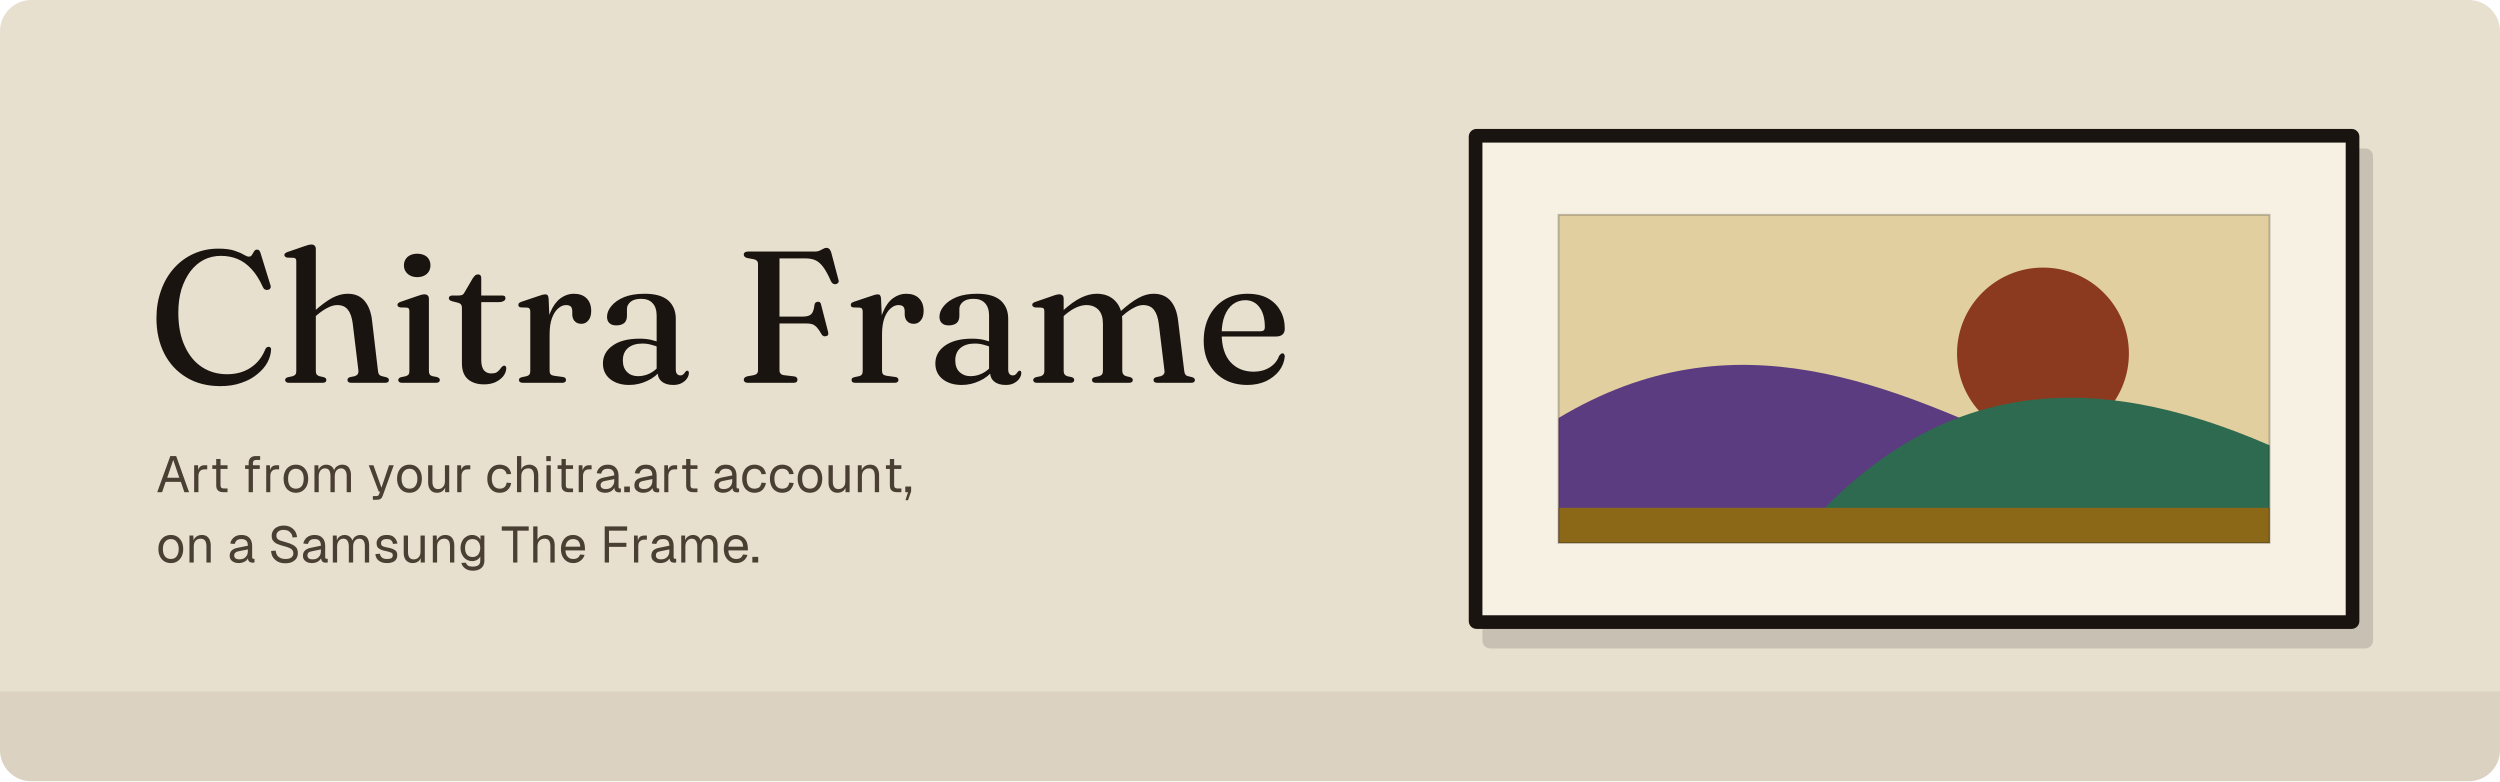
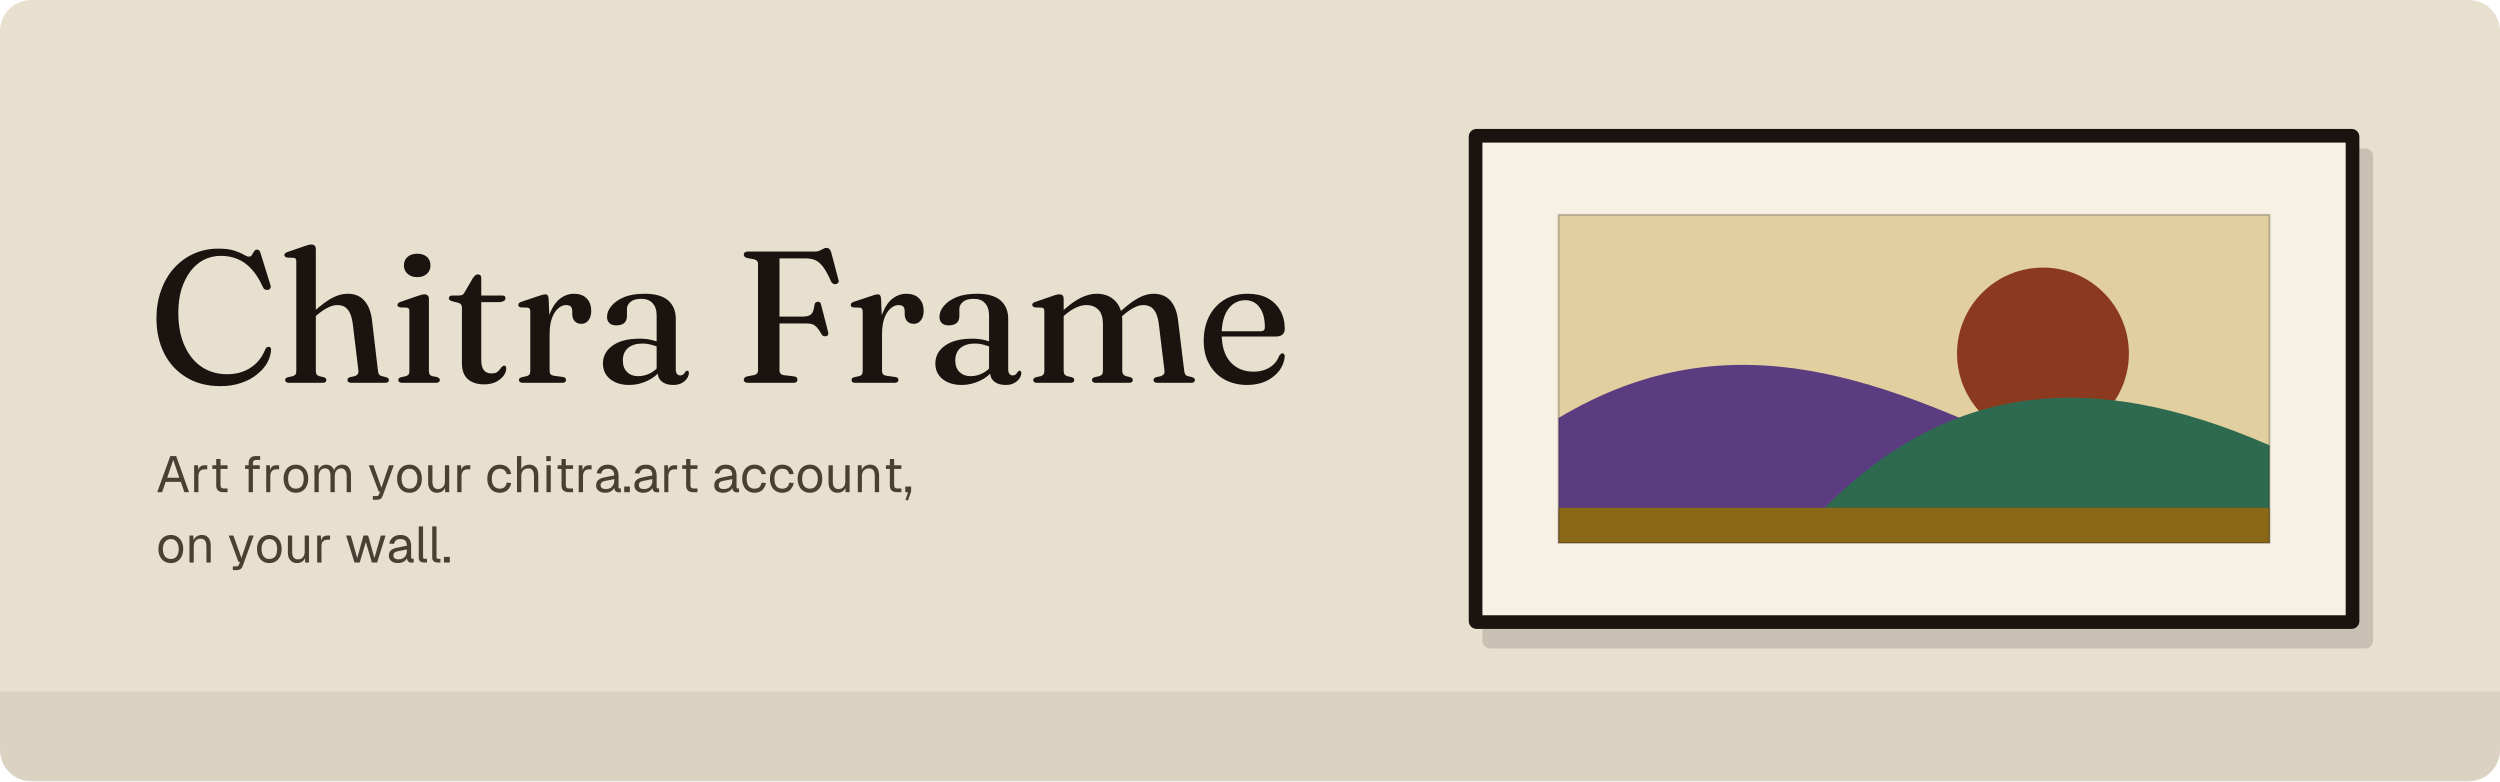
<svg xmlns="http://www.w3.org/2000/svg" viewBox="0 0 1280 400" width="1280" height="400" role="img" aria-labelledby="t d">
  <clipPath id="wall">
    <rect width="1280" height="400" rx="16" />
  </clipPath>
  <clipPath id="art">
    <rect x="798" y="110" width="364" height="168" />
  </clipPath>
  <g clip-path="url(#wall)">
    <rect width="1280" height="400" fill="#e8e0cf" />
    <rect y="354" width="1280" height="46" fill="#1a1410" opacity="0.07" />
    <rect x="759" y="76" width="456" height="256" rx="4" fill="#1a1410" opacity="0.16" />
    <rect x="752" y="66" width="456" height="256" rx="4" fill="#1a1410" />
    <rect x="759" y="73" width="442" height="242" fill="#f7f1e3" />
    <g clip-path="url(#art)">
      <rect x="798" y="110" width="364" height="168" fill="#e2cf9f" />
      <circle cx="1046" cy="181" r="44" fill="#8b3a1f" />
      <path d="M798 214 C888 160 968 197 1048 234 L1048 278 L798 278 Z" fill="#5b3c80" />
      <path d="M918 278 C988 194 1068 187 1162 228 L1162 278 Z" fill="#2d6a4f" />
      <rect x="798" y="260" width="364" height="18" fill="#8a6817" />
    </g>
    <rect x="798" y="110" width="364" height="168" fill="none" stroke="#1a1410" stroke-opacity="0.25" />
    <path d="M138.8 178.9Q138.7 182.2 136.9 185.6Q135.1 188.9 131.7 191.6Q128.4 194.4 123.6 196.0Q118.9 197.7 112.9 197.7Q102.7 197.7 95.4 193.2Q88.1 188.8 84.1 181.0Q80.1 173.1 80.1 162.9Q80.1 155.2 82.5 148.6Q84.8 142.1 89.1 137.3Q93.4 132.5 99.2 129.9Q105.0 127.3 111.8 127.3Q116.8 127.3 119.9 128.3Q123.0 129.3 124.8 130.4Q126.5 131.4 127.4 131.4Q128.5 131.4 129.0 130.5Q129.5 129.6 130.1 128.7Q130.6 127.8 131.6 127.8Q132.3 127.8 132.7 128.2Q133.1 128.6 133.4 129.6L138.5 146.1Q138.8 146.9 138.4 147.6Q138.0 148.3 137.1 148.4Q136.3 148.6 135.6 148.2Q135.0 147.9 134.6 147.0Q132.0 141.2 128.7 137.7Q125.5 134.2 121.6 132.6Q117.7 131.0 113.1 131.0Q108.4 131.0 104.4 133.0Q100.4 135.1 97.5 138.9Q94.6 142.8 92.9 148.1Q91.3 153.5 91.3 160.1Q91.3 170.2 94.6 177.2Q97.8 184.3 103.5 188.0Q109.1 191.6 116.2 191.6Q123.4 191.6 128.4 188.2Q133.4 184.9 135.8 178.9Q136.2 178.0 136.7 177.8Q137.2 177.5 137.7 177.6Q138.3 177.6 138.5 178.0Q138.8 178.3 138.8 178.9ZM161.7 127.5V189.9Q161.7 191.1 162.1 191.7Q162.6 192.3 163.5 192.6L165.7 193.1Q167.1 193.5 167.1 194.5Q167.1 196.0 165.1 196.0H148.0Q147.0 196.0 146.5 195.6Q146.0 195.2 146.0 194.6Q146.0 194.0 146.4 193.6Q146.8 193.3 147.6 193.1L149.9 192.6Q150.8 192.3 151.3 191.7Q151.7 191.2 151.7 190.0V133.9Q151.7 132.9 151.4 132.5Q151.1 132.1 150.3 132.0L147.0 131.9Q146.3 131.7 146.0 131.4Q145.6 131.1 145.6 130.6Q145.6 130.0 146.0 129.7Q146.4 129.3 147.3 129.0L155.7 126.1Q157.1 125.6 157.9 125.4Q158.8 125.2 159.5 125.2Q160.6 125.2 161.1 125.8Q161.7 126.4 161.7 127.5ZM160.4 162.9 158.7 161.2 160.7 159.5Q166.3 154.5 170.3 152.4Q174.3 150.4 178.0 150.4Q183.6 150.4 186.7 154.1Q189.8 157.8 190.5 164.2L193.5 189.7Q193.6 191.0 194.1 191.7Q194.6 192.4 195.6 192.6L197.6 193.1Q198.4 193.3 198.8 193.7Q199.1 194.0 199.1 194.6Q199.1 195.2 198.7 195.6Q198.2 196.0 197.2 196.0H179.9Q177.9 196.0 177.9 194.5Q177.9 193.5 179.2 193.1L181.6 192.6Q182.6 192.3 183.1 191.6Q183.6 191.0 183.5 189.7L180.6 165.7Q180.0 160.9 178.1 158.6Q176.3 156.2 172.7 156.2Q170.4 156.2 167.9 157.5Q165.4 158.7 162.4 161.2ZM219.6 152.9V189.9Q219.6 191.1 220.0 191.7Q220.5 192.4 221.4 192.6L223.6 193.0Q224.4 193.3 224.8 193.6Q225.2 194.0 225.2 194.6Q225.2 195.2 224.7 195.6Q224.2 196.0 223.2 196.0H205.8Q204.9 196.0 204.4 195.6Q203.9 195.2 203.9 194.6Q203.9 194.0 204.3 193.7Q204.6 193.3 205.4 193.1L207.8 192.6Q208.7 192.3 209.2 191.7Q209.6 191.2 209.6 190.0V159.4Q209.6 158.4 209.3 158.0Q209.0 157.6 208.2 157.5L204.9 157.4Q204.2 157.2 203.8 156.9Q203.5 156.6 203.5 156.1Q203.5 155.5 203.9 155.2Q204.3 154.8 205.2 154.5L213.6 151.6Q215.0 151.1 215.8 150.9Q216.7 150.7 217.3 150.7Q218.4 150.7 219.0 151.3Q219.6 151.9 219.6 152.9ZM213.6 141.9Q210.6 141.9 208.7 140.2Q206.8 138.5 206.8 135.9Q206.8 133.2 208.7 131.5Q210.6 129.9 213.6 129.9Q216.7 129.9 218.6 131.5Q220.4 133.2 220.4 135.9Q220.4 138.5 218.6 140.2Q216.7 141.9 213.6 141.9ZM234.5 155.0 231.7 154.3Q230.6 154.0 230.2 153.6Q229.8 153.2 229.8 152.7Q229.8 152.0 230.3 151.7Q230.8 151.3 231.5 151.3H234.8Q235.9 151.3 236.7 151.0Q237.4 150.6 237.9 149.6L242.1 142.4Q242.8 141.4 243.4 140.9Q244.0 140.5 244.8 140.5Q245.5 140.5 245.9 140.9Q246.4 141.4 246.4 142.3V184.4Q246.4 187.7 247.7 189.5Q249.1 191.2 251.5 191.2Q253.2 191.2 254.2 190.7Q255.1 190.1 255.7 189.4Q256.3 188.7 256.8 188.0Q257.3 187.4 258.0 187.2Q258.5 187.2 258.9 187.5Q259.2 187.9 259.2 188.7Q259.1 190.8 257.6 192.7Q256.1 194.5 253.6 195.7Q251.1 196.8 247.8 196.8Q242.6 196.8 239.5 194.1Q236.5 191.4 236.5 186.0V157.5Q236.5 156.4 236.0 155.9Q235.6 155.3 234.5 155.0ZM242.0 154.7 242.1 151.3H257.0Q257.9 151.3 258.4 151.6Q258.8 152.0 258.8 152.7Q258.8 153.6 257.9 154.1Q257.0 154.7 255.0 154.7ZM279.9 171.2Q279.9 164.4 281.8 159.8Q283.8 155.1 287.0 152.7Q290.2 150.4 293.7 150.4Q298.0 150.4 300.3 152.7Q302.7 155.1 302.7 159.2Q302.7 162.4 301.2 164.1Q299.8 165.8 297.7 165.8Q295.5 165.8 294.3 164.5Q293.1 163.3 293.0 161.1V159.5Q293.0 157.8 292.3 157.0Q291.5 156.2 289.8 156.2Q287.7 156.2 285.8 157.9Q283.8 159.6 282.6 162.9Q281.4 166.2 281.4 171.2ZM280.9 153.0 281.4 164.8V189.9Q281.4 191.0 281.9 191.6Q282.4 192.2 283.7 192.4L288.1 193.0Q289.0 193.1 289.4 193.5Q289.8 193.9 289.8 194.6Q289.8 195.2 289.3 195.6Q288.8 196.0 287.9 196.0H267.7Q266.7 196.0 266.2 195.6Q265.7 195.2 265.7 194.6Q265.7 194.0 266.1 193.6Q266.5 193.3 267.3 193.1L269.6 192.6Q270.5 192.4 271.0 191.8Q271.5 191.2 271.5 190.0V159.5Q271.5 158.5 271.1 158.0Q270.8 157.6 270.0 157.5L266.7 157.4Q266.0 157.3 265.7 157.0Q265.4 156.6 265.4 156.2Q265.4 155.6 265.7 155.2Q266.1 154.8 267.0 154.5L275.3 151.7Q277.0 151.1 277.8 150.9Q278.7 150.7 279.2 150.7Q280.0 150.7 280.4 151.2Q280.8 151.7 280.9 153.0ZM336.7 190.3V189.4L336.2 189.2V161.6Q336.2 157.4 334.1 155.2Q332.1 153.0 328.3 153.0Q324.7 153.0 322.9 154.5Q321.0 156.1 321.0 158.1V161.8Q321.0 164.1 319.6 165.4Q318.1 166.6 315.5 166.6Q313.2 166.6 312.0 165.4Q310.8 164.3 310.8 162.2Q310.8 159.3 313.1 156.6Q315.3 153.9 319.6 152.1Q323.9 150.4 330.1 150.4Q338.1 150.4 342.1 153.8Q346.0 157.3 346.0 163.2V189.1Q346.0 190.7 346.6 191.4Q347.2 192.2 348.3 192.2Q349.4 192.2 349.9 191.6Q350.5 191.1 350.8 190.5Q351.0 190.2 351.3 190.0Q351.5 189.8 351.9 189.8Q352.3 189.8 352.5 190.1Q352.7 190.4 352.7 191.0Q352.7 192.3 351.8 193.7Q350.9 195.1 349.1 196.1Q347.3 197.1 344.7 197.1Q340.9 197.1 338.8 195.3Q336.7 193.6 336.7 190.3ZM308.7 186.1Q308.7 180.5 313.6 177.0Q318.5 173.4 327.5 173.4Q330.8 173.4 333.4 174.0Q336.1 174.6 338.2 175.6L337.5 177.9Q335.5 177.0 333.4 176.5Q331.3 175.9 328.9 175.9Q324.2 175.9 321.5 178.2Q318.9 180.5 318.9 184.5Q318.9 188.4 321.1 190.5Q323.2 192.6 326.7 192.6Q329.8 192.6 332.7 191.2Q335.5 189.8 337.6 187.2L338.6 189.2Q335.8 193.0 331.4 195.0Q327.0 197.1 322.1 197.1Q316.2 197.1 312.4 194.1Q308.7 191.1 308.7 186.1ZM417.1 128.8Q418.7 128.8 419.7 128.3Q420.7 127.8 421.5 127.4Q422.3 126.9 423.1 126.9Q424.1 126.9 424.6 127.5Q425.2 128.0 425.6 129.3L429.3 143.3Q429.6 144.2 429.2 144.7Q428.8 145.3 428.0 145.5Q427.2 145.6 426.6 145.3Q426.0 145.0 425.5 144.1Q423.3 139.1 421.4 136.6Q419.5 134.1 417.4 133.2Q415.3 132.3 412.3 132.3H399.1V189.7Q399.1 190.7 399.7 191.3Q400.3 192.0 401.5 192.1L406.5 192.7Q407.5 192.8 407.9 193.3Q408.3 193.7 408.3 194.5Q408.3 195.1 407.8 195.6Q407.3 196.0 406.2 196.0H382.9Q381.9 196.0 381.4 195.6Q380.8 195.1 380.8 194.5Q380.8 193.2 382.5 192.7L385.8 192.1Q386.9 191.9 387.5 191.3Q388.1 190.7 388.1 189.7V135.1Q388.1 134.1 387.5 133.5Q386.9 132.9 385.8 132.7L382.5 132.1Q380.8 131.6 380.8 130.3Q380.8 129.6 381.4 129.2Q381.9 128.8 382.9 128.8ZM394.5 162.1H410.9Q414.0 162.1 415.3 160.9Q416.6 159.7 417.0 156.2Q417.1 155.3 417.5 155.0Q418.0 154.6 418.6 154.5Q420.1 154.3 420.4 156.0L424.0 170.0Q424.2 170.9 424.0 171.4Q423.7 172.0 423.0 172.1Q422.3 172.3 421.7 172.1Q421.1 171.9 420.6 171.1Q419.4 168.9 418.3 167.7Q417.2 166.5 415.9 166.0Q414.6 165.6 412.6 165.6H394.5ZM450.1 171.2Q450.1 164.4 452.1 159.8Q454.0 155.1 457.2 152.7Q460.4 150.4 463.9 150.4Q468.2 150.4 470.5 152.7Q472.9 155.1 472.9 159.2Q472.9 162.4 471.4 164.1Q470.0 165.8 467.9 165.8Q465.7 165.8 464.5 164.5Q463.3 163.3 463.2 161.1V159.5Q463.2 157.8 462.5 157.0Q461.7 156.2 460.0 156.2Q457.9 156.2 456.0 157.9Q454.0 159.6 452.8 162.9Q451.6 166.2 451.6 171.2ZM451.1 153.0 451.6 164.8V189.9Q451.6 191.0 452.1 191.6Q452.7 192.2 453.9 192.4L458.3 193.0Q459.2 193.1 459.6 193.5Q460.0 193.9 460.0 194.6Q460.0 195.2 459.5 195.6Q459.0 196.0 458.1 196.0H437.9Q436.9 196.0 436.4 195.6Q436.0 195.2 436.0 194.6Q436.0 194.0 436.3 193.6Q436.7 193.3 437.5 193.1L439.8 192.6Q440.8 192.4 441.2 191.8Q441.7 191.2 441.7 190.0V159.5Q441.7 158.5 441.3 158.0Q441.0 157.6 440.2 157.5L436.9 157.4Q436.2 157.3 435.9 157.0Q435.6 156.6 435.6 156.2Q435.6 155.6 435.9 155.2Q436.3 154.8 437.2 154.5L445.6 151.7Q447.2 151.1 448.0 150.9Q448.9 150.7 449.4 150.7Q450.2 150.7 450.6 151.2Q451.0 151.7 451.1 153.0ZM506.9 190.3V189.4L506.4 189.2V161.6Q506.4 157.4 504.3 155.2Q502.3 153.0 498.5 153.0Q494.9 153.0 493.1 154.5Q491.2 156.1 491.2 158.1V161.8Q491.2 164.1 489.8 165.4Q488.3 166.6 485.7 166.6Q483.4 166.6 482.2 165.4Q481.0 164.3 481.0 162.2Q481.0 159.3 483.3 156.6Q485.5 153.9 489.8 152.1Q494.1 150.4 500.3 150.4Q508.3 150.4 512.3 153.8Q516.2 157.3 516.2 163.2V189.1Q516.2 190.7 516.8 191.4Q517.4 192.2 518.5 192.2Q519.6 192.2 520.1 191.6Q520.7 191.1 521.0 190.5Q521.2 190.2 521.5 190.0Q521.7 189.8 522.1 189.8Q522.5 189.8 522.7 190.1Q522.9 190.4 522.9 191.0Q522.9 192.3 522.0 193.7Q521.1 195.1 519.3 196.1Q517.6 197.1 514.9 197.1Q511.1 197.1 509.0 195.3Q506.9 193.6 506.9 190.3ZM478.9 186.1Q478.9 180.5 483.8 177.0Q488.8 173.4 497.7 173.4Q501.0 173.4 503.7 174.0Q506.3 174.6 508.4 175.6L507.7 177.9Q505.7 177.0 503.6 176.5Q501.5 175.9 499.1 175.9Q494.4 175.9 491.7 178.2Q489.1 180.5 489.1 184.5Q489.1 188.4 491.3 190.5Q493.5 192.6 496.9 192.6Q500.0 192.6 502.9 191.2Q505.7 189.8 507.9 187.2L508.8 189.2Q506.0 193.0 501.6 195.0Q497.2 197.1 492.4 197.1Q486.4 197.1 482.6 194.1Q478.9 191.1 478.9 186.1ZM544.6 152.9V189.9Q544.6 191.1 545.1 191.7Q545.5 192.3 546.4 192.6L548.7 193.1Q550.0 193.5 550.0 194.5Q550.0 196.0 548.1 196.0H530.9Q529.9 196.0 529.5 195.6Q529.0 195.2 529.0 194.6Q529.0 194.0 529.4 193.7Q529.7 193.3 530.5 193.1L532.9 192.6Q533.8 192.3 534.2 191.7Q534.7 191.2 534.7 190.0V159.4Q534.7 158.4 534.4 158.0Q534.0 157.6 533.2 157.5L529.9 157.4Q529.2 157.2 528.9 156.9Q528.5 156.6 528.5 156.1Q528.5 155.5 528.9 155.2Q529.3 154.8 530.3 154.5L538.7 151.6Q540.0 151.1 540.9 150.9Q541.7 150.7 542.4 150.7Q543.5 150.7 544.1 151.3Q544.6 151.9 544.6 152.9ZM543.3 163.0 541.6 161.2 543.7 159.5Q549.3 154.4 553.5 152.4Q557.7 150.4 561.5 150.4Q567.5 150.4 571.0 154.1Q574.6 157.8 574.6 164.3V189.7Q574.6 191.0 575.2 191.7Q575.7 192.4 576.6 192.6L578.7 193.1Q580.0 193.6 580.0 194.5Q580.0 196.0 578.0 196.0H561.1Q559.1 196.0 559.1 194.5Q559.1 193.5 560.5 193.1L562.8 192.6Q563.8 192.3 564.3 191.6Q564.7 191.0 564.7 189.7V165.8Q564.7 161.0 562.4 158.6Q560.1 156.2 556.2 156.2Q553.8 156.2 551.1 157.4Q548.4 158.6 545.3 161.2ZM573.3 163.0 571.6 161.2 573.6 159.5Q579.0 154.6 583.0 152.5Q586.9 150.4 590.6 150.4Q596.2 150.4 599.4 154.1Q602.5 157.8 603.2 164.3L606.3 189.7Q606.4 191.0 606.9 191.7Q607.3 192.4 608.3 192.6L610.3 193.1Q611.1 193.3 611.4 193.7Q611.8 194.0 611.8 194.6Q611.8 195.2 611.3 195.6Q610.9 196.0 609.9 196.0H592.6Q590.6 196.0 590.6 194.5Q590.6 193.5 592.0 193.1L594.3 192.6Q595.3 192.3 595.8 191.6Q596.4 191.0 596.2 189.7L593.3 165.8Q592.7 161.0 590.8 158.6Q588.9 156.2 585.3 156.2Q583.1 156.2 580.7 157.5Q578.2 158.7 575.3 161.2ZM657.8 168.3Q657.8 170.3 656.6 171.3Q655.5 172.3 653.2 172.3H622.6V169.6H645.5Q647.6 169.6 647.6 167.6Q647.6 161.0 644.9 157.4Q642.2 153.7 637.6 153.7Q634.0 153.7 631.2 155.8Q628.5 157.9 627.0 161.7Q625.5 165.6 625.5 170.8Q625.5 180.4 630.0 185.4Q634.5 190.3 641.9 190.3Q646.6 190.3 650.1 188.1Q653.6 185.9 654.9 182.2Q655.5 181.5 655.8 181.2Q656.2 180.9 656.7 180.9Q657.2 180.9 657.5 181.4Q657.8 181.9 657.8 182.6Q657.4 186.6 654.9 189.9Q652.3 193.2 648.1 195.2Q643.9 197.1 638.6 197.1Q632.0 197.1 626.9 194.3Q621.9 191.5 619.1 186.4Q616.3 181.4 616.3 174.5Q616.3 167.5 619.0 162.1Q621.8 156.6 626.8 153.5Q631.9 150.4 638.9 150.4Q644.7 150.4 648.9 152.6Q653.2 154.9 655.5 159.0Q657.8 163.0 657.8 168.3Z" fill="#1a1410" />
    <path d="M80.5 252.0 87.2 233.5H90.2L96.8 252.0H94.4L92.6 246.7H84.8L83.0 252.0ZM85.6 244.6H91.8L88.7 235.5ZM99.4 252.0V238.2H101.4L101.5 241.7L101.3 241.6Q101.5 239.9 102.4 239.0Q103.3 238.2 104.7 238.2H106.1V240.3H104.8Q103.7 240.3 103.0 240.7Q102.3 241.1 102.0 241.8Q101.6 242.5 101.6 243.7V252.0ZM114.3 252.0Q112.5 252.0 111.6 251.1Q110.7 250.3 110.7 248.5V235.0H112.9V248.4Q112.9 249.3 113.3 249.7Q113.7 250.1 114.6 250.1H116.5V252.0ZM108.7 240.1V238.2H116.5V240.1ZM127.3 252.0V237.0Q127.3 235.4 128.2 234.5Q129.1 233.5 131.0 233.5H133.2V235.5H131.1Q130.3 235.5 129.9 235.9Q129.5 236.3 129.5 237.1V252.0ZM125.5 240.1V238.2H133.0V240.1ZM136.3 252.0V238.2H138.2L138.3 241.7L138.1 241.6Q138.3 239.9 139.2 239.0Q140.1 238.2 141.5 238.2H142.9V240.3H141.6Q140.5 240.3 139.8 240.7Q139.2 241.1 138.8 241.8Q138.4 242.5 138.4 243.7V252.0ZM151.5 252.3Q149.6 252.3 148.2 251.4Q146.7 250.5 146.0 248.9Q145.2 247.3 145.2 245.1Q145.2 242.9 146.0 241.3Q146.7 239.7 148.2 238.8Q149.6 237.9 151.5 237.9Q153.4 237.9 154.8 238.8Q156.2 239.7 157.0 241.3Q157.8 242.9 157.8 245.1Q157.8 247.3 157.0 248.9Q156.2 250.5 154.8 251.4Q153.4 252.3 151.5 252.3ZM151.5 250.2Q153.4 250.2 154.5 248.9Q155.5 247.5 155.5 245.1Q155.5 242.7 154.5 241.4Q153.4 240.0 151.5 240.0Q149.6 240.0 148.5 241.4Q147.5 242.7 147.5 245.1Q147.5 247.5 148.5 248.9Q149.6 250.2 151.5 250.2ZM161.0 252.0V238.2H163.0L163.1 241.7L162.8 241.6Q163.0 240.5 163.6 239.6Q164.2 238.8 165.0 238.4Q165.9 237.9 166.9 237.9Q168.7 237.9 169.9 238.9Q171.0 239.9 171.3 241.7L170.9 241.6Q171.1 240.4 171.6 239.6Q172.2 238.8 173.1 238.4Q174.0 237.9 175.1 237.9Q176.6 237.9 177.6 238.5Q178.6 239.1 179.1 240.3Q179.7 241.5 179.7 243.1V252.0H177.5V243.6Q177.5 241.7 176.7 240.8Q176.0 239.8 174.6 239.8Q173.6 239.8 172.9 240.3Q172.2 240.8 171.8 241.6Q171.4 242.5 171.4 243.8V252.0H169.2V243.8Q169.2 241.9 168.6 240.9Q167.9 239.8 166.4 239.8Q165.4 239.8 164.7 240.3Q164.0 240.8 163.6 241.7Q163.2 242.5 163.2 243.8V252.0ZM190.9 255.9V254.0H192.5Q193.2 254.0 193.6 253.8Q193.9 253.5 194.1 253.0L194.6 251.7H193.9L188.8 238.2H191.2L195.3 249.7L199.2 238.2H201.6L196.0 253.7Q195.6 254.9 194.9 255.4Q194.1 255.9 192.7 255.9ZM209.7 252.3Q207.8 252.3 206.3 251.4Q204.9 250.5 204.1 248.9Q203.3 247.3 203.3 245.1Q203.3 242.9 204.1 241.3Q204.9 239.7 206.3 238.8Q207.8 237.9 209.7 237.9Q211.6 237.9 213.0 238.8Q214.4 239.7 215.2 241.3Q216.0 242.9 216.0 245.1Q216.0 247.3 215.2 248.9Q214.4 250.5 213.0 251.4Q211.6 252.3 209.7 252.3ZM209.7 250.2Q211.6 250.2 212.6 248.9Q213.7 247.5 213.7 245.1Q213.7 242.7 212.6 241.4Q211.6 240.0 209.7 240.0Q207.8 240.0 206.7 241.4Q205.6 242.7 205.6 245.1Q205.6 247.5 206.7 248.9Q207.8 250.2 209.7 250.2ZM223.7 252.3Q221.6 252.3 220.4 250.9Q219.2 249.5 219.2 247.1V238.2H221.4V246.5Q221.4 248.5 222.1 249.4Q222.8 250.4 224.3 250.4Q225.9 250.4 226.8 249.3Q227.8 248.3 227.8 246.4V238.2H230.0V252.0H227.9V248.6L228.2 248.8Q227.8 250.5 226.6 251.4Q225.5 252.3 223.7 252.3ZM234.1 252.0V238.2H236.1L236.2 241.7L235.9 241.6Q236.2 239.9 237.1 239.0Q237.9 238.2 239.4 238.2H240.8V240.3H239.4Q238.4 240.3 237.7 240.7Q237.0 241.1 236.7 241.8Q236.3 242.5 236.3 243.7V252.0ZM255.9 252.3Q253.9 252.3 252.5 251.4Q251.1 250.5 250.3 248.9Q249.5 247.3 249.5 245.1Q249.5 242.9 250.3 241.3Q251.1 239.7 252.5 238.8Q253.9 237.9 255.9 237.9Q257.4 237.9 258.7 238.5Q259.9 239.0 260.7 240.1Q261.5 241.2 261.7 242.7L259.4 242.8Q259.2 241.5 258.2 240.7Q257.3 240.0 255.9 240.0Q254.0 240.0 252.9 241.4Q251.8 242.7 251.8 245.1Q251.8 247.5 252.9 248.9Q254.0 250.2 255.9 250.2Q257.3 250.2 258.2 249.5Q259.2 248.7 259.4 247.1L261.7 247.3Q261.5 248.8 260.7 249.9Q259.9 251.1 258.7 251.7Q257.4 252.3 255.9 252.3ZM264.7 252.0V233.5H266.9V241.3L266.6 241.2Q266.9 240.1 267.5 239.3Q268.1 238.6 269.0 238.3Q269.9 237.9 271.0 237.9Q272.5 237.9 273.5 238.6Q274.6 239.2 275.1 240.4Q275.6 241.6 275.6 243.1V252.0H273.4V243.8Q273.4 241.8 272.7 240.8Q272.0 239.8 270.6 239.8Q268.9 239.8 267.9 240.8Q266.9 241.9 266.9 243.8V252.0ZM279.8 252.0V238.2H282.0V252.0ZM279.7 236.1V233.5H282.0V236.1ZM291.2 252.0Q289.3 252.0 288.4 251.1Q287.5 250.3 287.5 248.5V235.0H289.7V248.4Q289.7 249.3 290.1 249.7Q290.5 250.1 291.4 250.1H293.4V252.0ZM285.5 240.1V238.2H293.4V240.1ZM296.3 252.0V238.2H298.2L298.3 241.7L298.1 241.6Q298.4 239.9 299.3 239.0Q300.1 238.2 301.6 238.2H302.9V240.3H301.6Q300.6 240.3 299.9 240.7Q299.2 241.1 298.9 241.8Q298.5 242.5 298.5 243.7V252.0ZM309.9 252.3Q307.8 252.3 306.5 251.3Q305.2 250.3 305.2 248.6Q305.2 246.8 306.3 245.8Q307.3 244.8 309.6 244.4L314.5 243.4Q314.5 241.7 313.6 240.8Q312.8 240.0 311.2 240.0Q309.8 240.0 308.9 240.6Q308.1 241.3 307.8 242.5L305.5 242.3Q305.9 240.3 307.4 239.1Q308.9 237.9 311.2 237.9Q313.8 237.9 315.2 239.4Q316.7 240.9 316.7 243.5V249.2Q316.7 249.7 316.8 249.9Q317.0 250.1 317.4 250.1H317.9V252.0Q317.8 252.0 317.6 252.0Q317.4 252.1 317.1 252.1Q316.2 252.1 315.6 251.8Q315.0 251.5 314.7 250.8Q314.5 250.2 314.5 249.1L314.7 249.2Q314.5 250.1 313.8 250.8Q313.1 251.5 312.1 251.9Q311.1 252.3 309.9 252.3ZM310.1 250.4Q311.5 250.4 312.5 249.9Q313.4 249.3 313.9 248.4Q314.5 247.5 314.5 246.3V245.3L310.0 246.2Q308.6 246.4 308.1 247.0Q307.5 247.5 307.5 248.4Q307.5 249.3 308.2 249.9Q308.9 250.4 310.1 250.4ZM319.6 252.0V249.1H322.5V252.0ZM329.4 252.3Q327.3 252.3 326.1 251.3Q324.8 250.3 324.8 248.6Q324.8 246.8 325.8 245.8Q326.9 244.8 329.1 244.4L334.0 243.4Q334.0 241.7 333.2 240.8Q332.4 240.0 330.7 240.0Q329.3 240.0 328.5 240.6Q327.7 241.3 327.3 242.5L325.0 242.3Q325.4 240.3 326.9 239.1Q328.4 237.9 330.7 237.9Q333.4 237.9 334.8 239.4Q336.2 240.9 336.2 243.5V249.2Q336.2 249.7 336.4 249.9Q336.5 250.1 336.9 250.1H337.5V252.0Q337.4 252.0 337.1 252.0Q336.9 252.1 336.6 252.1Q335.7 252.1 335.1 251.8Q334.5 251.5 334.3 250.8Q334.0 250.2 334.0 249.1L334.3 249.2Q334.1 250.1 333.4 250.8Q332.7 251.5 331.7 251.9Q330.6 252.3 329.4 252.3ZM329.7 250.4Q331.0 250.4 332.0 249.9Q333.0 249.3 333.5 248.4Q334.0 247.5 334.0 246.3V245.3L329.5 246.2Q328.1 246.4 327.6 247.0Q327.1 247.5 327.1 248.4Q327.1 249.3 327.8 249.9Q328.5 250.4 329.7 250.4ZM340.1 252.0V238.2H342.0L342.1 241.7L341.9 241.6Q342.1 239.9 343.0 239.0Q343.9 238.2 345.3 238.2H346.7V240.3H345.4Q344.3 240.3 343.6 240.7Q342.9 241.1 342.6 241.8Q342.2 242.5 342.2 243.7V252.0ZM355.0 252.0Q353.1 252.0 352.2 251.1Q351.3 250.3 351.3 248.5V235.0H353.5V248.4Q353.5 249.3 353.9 249.7Q354.3 250.1 355.2 250.1H357.1V252.0ZM349.3 240.1V238.2H357.1V240.1ZM370.3 252.3Q368.2 252.3 366.9 251.3Q365.7 250.3 365.7 248.6Q365.7 246.8 366.7 245.8Q367.7 244.8 370.0 244.4L374.9 243.4Q374.9 241.7 374.1 240.8Q373.3 240.0 371.6 240.0Q370.2 240.0 369.4 240.6Q368.5 241.3 368.2 242.5L365.9 242.3Q366.3 240.3 367.8 239.1Q369.3 237.9 371.6 237.9Q374.3 237.9 375.7 239.4Q377.1 240.9 377.1 243.5V249.2Q377.1 249.7 377.2 249.9Q377.4 250.1 377.8 250.1H378.4V252.0Q378.2 252.0 378.0 252.0Q377.8 252.1 377.5 252.1Q376.6 252.1 376.0 251.8Q375.4 251.5 375.2 250.8Q374.9 250.2 374.9 249.1L375.2 249.2Q375.0 250.1 374.3 250.8Q373.6 251.5 372.5 251.9Q371.5 252.3 370.3 252.3ZM370.5 250.4Q371.9 250.4 372.9 249.9Q373.9 249.3 374.4 248.4Q374.9 247.5 374.9 246.3V245.3L370.4 246.2Q369.0 246.4 368.5 247.0Q368.0 247.5 368.0 248.4Q368.0 249.3 368.6 249.9Q369.3 250.4 370.5 250.4ZM386.3 252.3Q384.4 252.3 383.0 251.4Q381.5 250.5 380.8 248.9Q380.0 247.3 380.0 245.1Q380.0 242.9 380.8 241.3Q381.5 239.7 383.0 238.8Q384.4 237.9 386.3 237.9Q387.9 237.9 389.1 238.5Q390.4 239.0 391.1 240.1Q391.9 241.2 392.2 242.7L389.9 242.8Q389.6 241.5 388.7 240.7Q387.7 240.0 386.3 240.0Q384.4 240.0 383.3 241.4Q382.3 242.7 382.3 245.1Q382.3 247.5 383.3 248.9Q384.4 250.2 386.3 250.2Q387.7 250.2 388.7 249.5Q389.6 248.7 389.9 247.1L392.2 247.3Q391.9 248.8 391.1 249.9Q390.4 251.1 389.1 251.7Q387.9 252.3 386.3 252.3ZM400.5 252.3Q398.6 252.3 397.2 251.4Q395.7 250.5 395.0 248.9Q394.2 247.3 394.2 245.1Q394.2 242.9 395.0 241.3Q395.7 239.7 397.2 238.8Q398.6 237.9 400.5 237.9Q402.1 237.9 403.3 238.5Q404.6 239.0 405.3 240.1Q406.1 241.2 406.4 242.7L404.1 242.8Q403.8 241.5 402.9 240.7Q401.9 240.0 400.5 240.0Q398.6 240.0 397.5 241.4Q396.5 242.7 396.5 245.1Q396.5 247.5 397.5 248.9Q398.6 250.2 400.5 250.2Q401.9 250.2 402.9 249.5Q403.8 248.7 404.1 247.1L406.4 247.3Q406.1 248.8 405.3 249.9Q404.6 251.1 403.3 251.7Q402.1 252.3 400.5 252.3ZM414.7 252.3Q412.8 252.3 411.4 251.4Q409.9 250.5 409.2 248.9Q408.4 247.3 408.4 245.1Q408.4 242.9 409.2 241.3Q409.9 239.7 411.4 238.8Q412.8 237.9 414.7 237.9Q416.6 237.9 418.0 238.8Q419.4 239.7 420.2 241.3Q421.0 242.9 421.0 245.1Q421.0 247.3 420.2 248.9Q419.4 250.5 418.0 251.4Q416.6 252.3 414.7 252.3ZM414.7 250.2Q416.6 250.2 417.6 248.9Q418.7 247.5 418.7 245.1Q418.7 242.7 417.6 241.4Q416.6 240.0 414.7 240.0Q412.8 240.0 411.7 241.4Q410.7 242.7 410.7 245.1Q410.7 247.5 411.7 248.9Q412.8 250.2 414.7 250.2ZM428.7 252.3Q426.7 252.3 425.4 250.9Q424.2 249.5 424.2 247.1V238.2H426.4V246.5Q426.4 248.5 427.1 249.4Q427.8 250.4 429.3 250.4Q430.9 250.4 431.9 249.3Q432.8 248.3 432.8 246.4V238.2H435.0V252.0H432.9V248.6L433.3 248.8Q432.8 250.5 431.7 251.4Q430.5 252.3 428.7 252.3ZM439.2 252.0V238.2H441.2L441.2 241.7L441.0 241.5Q441.2 240.3 441.9 239.5Q442.5 238.7 443.5 238.3Q444.4 237.9 445.5 237.9Q447.0 237.9 448.1 238.6Q449.1 239.3 449.6 240.5Q450.1 241.7 450.1 243.1V252.0H447.9V243.8Q447.9 242.5 447.6 241.6Q447.3 240.7 446.7 240.3Q446.0 239.8 445.0 239.8Q443.4 239.8 442.4 240.8Q441.3 241.8 441.3 243.8V252.0ZM459.3 252.0Q457.4 252.0 456.5 251.1Q455.6 250.3 455.6 248.5V235.0H457.8V248.4Q457.8 249.3 458.2 249.7Q458.7 250.1 459.5 250.1H461.5V252.0ZM453.6 240.1V238.2H461.5V240.1ZM463.6 256.1 464.9 252.0H463.5V249.1H466.5V251.6L464.9 256.1Z" fill="#4a3f33" />
-     <path d="M87.5 288.3Q85.6 288.3 84.1 287.4Q82.7 286.5 81.9 284.9Q81.1 283.3 81.1 281.1Q81.1 278.9 81.9 277.3Q82.7 275.7 84.1 274.8Q85.6 273.9 87.5 273.9Q89.4 273.9 90.8 274.8Q92.2 275.7 93.0 277.3Q93.8 278.9 93.8 281.1Q93.8 283.3 93.0 284.9Q92.2 286.5 90.8 287.4Q89.4 288.3 87.5 288.3ZM87.5 286.2Q89.4 286.2 90.4 284.9Q91.5 283.5 91.5 281.1Q91.5 278.7 90.4 277.4Q89.4 276.0 87.5 276.0Q85.6 276.0 84.5 277.4Q83.4 278.7 83.4 281.1Q83.4 283.5 84.5 284.9Q85.6 286.2 87.5 286.2ZM97.0 288.0V274.2H99.0L99.1 277.7L98.8 277.5Q99.1 276.3 99.7 275.5Q100.4 274.7 101.3 274.3Q102.2 273.9 103.3 273.9Q104.9 273.9 105.9 274.6Q106.9 275.3 107.4 276.5Q107.9 277.7 107.9 279.1V288.0H105.7V279.8Q105.7 278.5 105.4 277.6Q105.1 276.7 104.5 276.3Q103.8 275.8 102.8 275.8Q101.2 275.8 100.2 276.8Q99.2 277.8 99.2 279.8V288.0ZM122.3 288.3Q120.2 288.3 118.9 287.3Q117.6 286.3 117.6 284.6Q117.6 282.8 118.7 281.8Q119.7 280.8 122.0 280.4L126.9 279.4Q126.9 277.7 126.1 276.8Q125.2 276.0 123.6 276.0Q122.2 276.0 121.3 276.6Q120.5 277.3 120.2 278.5L117.9 278.3Q118.3 276.3 119.8 275.1Q121.3 273.9 123.6 273.9Q126.3 273.9 127.7 275.4Q129.1 276.9 129.1 279.5V285.2Q129.1 285.7 129.2 285.9Q129.4 286.1 129.8 286.1H130.3V288.0Q130.2 288.0 130.0 288.0Q129.8 288.1 129.5 288.1Q128.6 288.1 128.0 287.8Q127.4 287.5 127.1 286.8Q126.9 286.2 126.9 285.1L127.1 285.2Q127.0 286.1 126.3 286.8Q125.6 287.5 124.5 287.9Q123.5 288.3 122.3 288.3ZM122.5 286.4Q123.9 286.4 124.9 285.9Q125.8 285.3 126.4 284.4Q126.9 283.5 126.9 282.3V281.3L122.4 282.2Q121.0 282.4 120.5 283.0Q119.9 283.5 119.9 284.4Q119.9 285.3 120.6 285.9Q121.3 286.4 122.5 286.4ZM146.1 288.4Q143.9 288.4 142.3 287.6Q140.8 286.8 139.8 285.4Q138.9 284.0 138.8 282.1L141.1 281.9Q141.3 283.3 141.9 284.3Q142.5 285.2 143.6 285.7Q144.6 286.2 146.1 286.2Q147.4 286.2 148.3 285.9Q149.2 285.6 149.7 284.9Q150.2 284.3 150.2 283.3Q150.2 282.5 149.8 281.8Q149.4 281.1 148.3 280.6Q147.1 280.0 144.9 279.5Q142.8 278.9 141.5 278.3Q140.3 277.6 139.7 276.7Q139.1 275.8 139.1 274.4Q139.1 272.8 139.9 271.6Q140.6 270.4 142.0 269.8Q143.4 269.1 145.3 269.1Q147.3 269.1 148.8 269.9Q150.2 270.7 151.1 272.0Q151.9 273.3 152.1 275.0L149.8 275.2Q149.7 274.0 149.1 273.2Q148.5 272.3 147.6 271.8Q146.6 271.3 145.2 271.3Q143.5 271.3 142.5 272.1Q141.5 272.9 141.5 274.3Q141.5 275.1 141.9 275.7Q142.3 276.2 143.3 276.7Q144.4 277.1 146.3 277.6Q148.6 278.2 150.0 279.0Q151.4 279.8 152.0 280.8Q152.5 281.8 152.5 283.2Q152.5 284.8 151.7 286.0Q150.9 287.1 149.4 287.8Q148.0 288.4 146.1 288.4ZM159.8 288.3Q157.6 288.3 156.4 287.3Q155.1 286.3 155.1 284.6Q155.1 282.8 156.2 281.8Q157.2 280.8 159.5 280.4L164.3 279.4Q164.3 277.7 163.5 276.8Q162.7 276.0 161.1 276.0Q159.6 276.0 158.8 276.6Q158.0 277.3 157.7 278.5L155.3 278.3Q155.7 276.3 157.2 275.1Q158.7 273.9 161.1 273.9Q163.7 273.9 165.1 275.4Q166.5 276.9 166.5 279.5V285.2Q166.5 285.7 166.7 285.9Q166.9 286.1 167.3 286.1H167.8V288.0Q167.7 288.0 167.5 288.0Q167.2 288.1 167.0 288.1Q166.0 288.1 165.4 287.8Q164.9 287.5 164.6 286.8Q164.3 286.2 164.3 285.1L164.6 285.2Q164.4 286.1 163.7 286.8Q163.0 287.5 162.0 287.9Q160.9 288.3 159.8 288.3ZM160.0 286.4Q161.4 286.4 162.3 285.9Q163.3 285.3 163.8 284.4Q164.3 283.5 164.3 282.3V281.3L159.9 282.2Q158.5 282.4 157.9 283.0Q157.4 283.5 157.4 284.4Q157.4 285.3 158.1 285.9Q158.8 286.4 160.0 286.4ZM170.4 288.0V274.2H172.4L172.5 277.7L172.1 277.6Q172.4 276.5 173.0 275.6Q173.5 274.8 174.4 274.4Q175.3 273.9 176.3 273.9Q178.1 273.9 179.2 274.9Q180.4 275.9 180.6 277.7L180.2 277.6Q180.4 276.4 181.0 275.6Q181.6 274.8 182.4 274.4Q183.3 273.9 184.5 273.9Q185.9 273.9 187.0 274.5Q188.0 275.1 188.5 276.3Q189.0 277.5 189.0 279.1V288.0H186.8V279.6Q186.8 277.7 186.1 276.8Q185.4 275.8 183.9 275.8Q183.0 275.8 182.3 276.3Q181.6 276.8 181.2 277.6Q180.8 278.5 180.8 279.8V288.0H178.6V279.8Q178.6 277.9 177.9 276.9Q177.3 275.8 175.8 275.8Q174.8 275.8 174.1 276.3Q173.4 276.8 173.0 277.7Q172.6 278.5 172.6 279.8V288.0ZM198.2 288.3Q196.3 288.3 195.0 287.7Q193.7 287.1 193.0 286.1Q192.3 285.0 192.2 283.7L194.5 283.5Q194.7 284.8 195.6 285.5Q196.4 286.2 198.2 286.2Q199.6 286.2 200.4 285.8Q201.1 285.3 201.1 284.3Q201.1 283.8 200.9 283.4Q200.6 283.0 199.9 282.8Q199.2 282.5 197.8 282.2Q195.9 281.9 194.8 281.3Q193.7 280.8 193.2 280.0Q192.8 279.2 192.8 278.1Q192.8 276.3 194.2 275.1Q195.5 273.9 198.0 273.9Q199.8 273.9 201.0 274.5Q202.1 275.2 202.7 276.2Q203.3 277.2 203.5 278.3L201.2 278.5Q201.1 277.8 200.8 277.3Q200.5 276.7 199.8 276.3Q199.1 276.0 198.0 276.0Q196.5 276.0 195.8 276.6Q195.1 277.1 195.1 278.0Q195.1 278.7 195.3 279.1Q195.6 279.6 196.3 279.8Q197.0 280.1 198.2 280.3Q200.2 280.6 201.4 281.2Q202.5 281.7 203.0 282.4Q203.4 283.2 203.4 284.3Q203.4 286.2 202.0 287.3Q200.5 288.3 198.2 288.3ZM211.2 288.3Q209.2 288.3 207.9 286.9Q206.7 285.5 206.7 283.1V274.2H208.9V282.5Q208.9 284.5 209.6 285.4Q210.3 286.4 211.8 286.4Q213.4 286.4 214.4 285.3Q215.3 284.3 215.3 282.4V274.2H217.5V288.0H215.4V284.6L215.7 284.8Q215.3 286.5 214.2 287.4Q213.0 288.3 211.2 288.3ZM221.6 288.0V274.2H223.6L223.7 277.7L223.5 277.5Q223.7 276.3 224.4 275.5Q225.0 274.7 226.0 274.3Q226.9 273.9 227.9 273.9Q229.5 273.9 230.6 274.6Q231.6 275.3 232.1 276.5Q232.6 277.7 232.6 279.1V288.0H230.4V279.8Q230.4 278.5 230.1 277.6Q229.8 276.7 229.2 276.3Q228.5 275.8 227.5 275.8Q225.9 275.8 224.9 276.8Q223.8 277.8 223.8 279.8V288.0ZM242.0 292.2Q240.5 292.2 239.3 291.7Q238.1 291.2 237.3 290.3Q236.5 289.4 236.2 288.2L238.5 288.1Q238.8 289.0 239.6 289.6Q240.4 290.1 242.0 290.1Q243.9 290.1 244.9 289.4Q245.9 288.6 245.9 287.1V284.9Q245.4 286.0 244.3 286.6Q243.2 287.3 241.8 287.3Q240.1 287.3 238.7 286.4Q237.4 285.6 236.6 284.0Q235.8 282.5 235.8 280.6Q235.8 278.6 236.6 277.1Q237.3 275.6 238.7 274.8Q240.0 273.9 241.7 273.9Q243.2 273.9 244.3 274.6Q245.5 275.3 246.0 276.4V274.2H248.0V287.1Q248.0 288.7 247.3 289.8Q246.6 291.0 245.2 291.6Q243.9 292.2 242.0 292.2ZM241.9 285.2Q243.7 285.2 244.8 284.0Q245.8 282.7 245.9 280.6Q245.9 279.2 245.4 278.1Q244.9 277.1 244.0 276.5Q243.1 276.0 241.9 276.0Q240.1 276.0 239.1 277.2Q238.1 278.5 238.1 280.6Q238.1 282.7 239.1 284.0Q240.2 285.2 241.9 285.2ZM262.7 288.0V271.7H256.9V269.5H270.7V271.7H264.9V288.0ZM273.0 288.0V269.5H275.2V277.3L275.0 277.2Q275.2 276.1 275.9 275.3Q276.5 274.6 277.4 274.3Q278.3 273.9 279.4 273.9Q280.9 273.9 281.9 274.6Q282.9 275.2 283.5 276.4Q284.0 277.6 284.0 279.1V288.0H281.8V279.8Q281.8 277.8 281.1 276.8Q280.4 275.8 278.9 275.8Q277.3 275.8 276.2 276.8Q275.2 277.9 275.2 279.8V288.0ZM293.5 288.3Q291.6 288.3 290.2 287.4Q288.8 286.5 288.0 284.9Q287.2 283.3 287.2 281.1Q287.2 278.9 288.0 277.3Q288.8 275.7 290.1 274.8Q291.5 273.9 293.4 273.9Q295.2 273.9 296.6 274.8Q298.0 275.6 298.8 277.2Q299.5 278.8 299.5 281.1V281.8H289.5Q289.6 284.0 290.7 285.1Q291.7 286.2 293.5 286.2Q294.9 286.2 295.8 285.6Q296.6 285.0 297.0 283.9L299.3 284.1Q298.8 285.9 297.2 287.1Q295.7 288.3 293.5 288.3ZM289.5 279.9H297.1Q297.0 277.9 296.0 276.9Q295.0 276.0 293.4 276.0Q291.8 276.0 290.8 277.0Q289.8 277.9 289.5 279.9ZM309.6 288.0V269.5H321.1V271.7H310.7L311.8 270.6V279.1L310.7 277.9H320.7V280.0H310.7L311.8 278.9V288.0ZM324.6 288.0V274.2H326.5L326.6 277.7L326.4 277.6Q326.7 275.9 327.5 275.0Q328.4 274.2 329.9 274.2H331.2V276.3H329.9Q328.8 276.3 328.2 276.7Q327.5 277.1 327.1 277.8Q326.8 278.5 326.8 279.7V288.0ZM338.2 288.3Q336.0 288.3 334.8 287.3Q333.5 286.3 333.5 284.6Q333.5 282.8 334.5 281.8Q335.6 280.8 337.8 280.4L342.7 279.4Q342.7 277.7 341.9 276.8Q341.1 276.0 339.5 276.0Q338.0 276.0 337.2 276.6Q336.4 277.3 336.0 278.5L333.7 278.3Q334.1 276.3 335.6 275.1Q337.1 273.9 339.5 273.9Q342.1 273.9 343.5 275.4Q344.9 276.9 344.9 279.5V285.2Q344.9 285.7 345.1 285.9Q345.3 286.1 345.6 286.1H346.2V288.0Q346.1 288.0 345.8 288.0Q345.6 288.1 345.4 288.1Q344.4 288.1 343.8 287.8Q343.2 287.5 343.0 286.8Q342.7 286.2 342.7 285.1L343.0 285.2Q342.8 286.1 342.1 286.8Q341.4 287.5 340.4 287.9Q339.3 288.3 338.2 288.3ZM338.4 286.4Q339.7 286.4 340.7 285.9Q341.7 285.3 342.2 284.4Q342.7 283.5 342.7 282.3V281.3L338.3 282.2Q336.9 282.4 336.3 283.0Q335.8 283.5 335.8 284.4Q335.8 285.3 336.5 285.9Q337.2 286.4 338.4 286.4ZM348.8 288.0V274.2H350.8L350.8 277.7L350.5 277.6Q350.8 276.5 351.3 275.6Q351.9 274.8 352.8 274.4Q353.6 273.9 354.7 273.9Q356.5 273.9 357.6 274.9Q358.7 275.9 359.0 277.7L358.6 277.6Q358.8 276.4 359.4 275.6Q359.9 274.8 360.8 274.4Q361.7 273.9 362.9 273.9Q364.3 273.9 365.3 274.5Q366.4 275.1 366.9 276.3Q367.4 277.5 367.4 279.1V288.0H365.2V279.6Q365.2 277.7 364.5 276.8Q363.8 275.8 362.3 275.8Q361.4 275.8 360.7 276.3Q359.9 276.8 359.6 277.6Q359.2 278.5 359.2 279.8V288.0H357.0V279.8Q357.0 277.9 356.3 276.9Q355.7 275.8 354.1 275.8Q353.2 275.8 352.5 276.3Q351.8 276.8 351.3 277.7Q350.9 278.5 350.9 279.8V288.0ZM376.9 288.3Q375.0 288.3 373.6 287.4Q372.2 286.5 371.4 284.9Q370.6 283.3 370.6 281.1Q370.6 278.9 371.4 277.3Q372.2 275.7 373.6 274.8Q374.9 273.9 376.8 273.9Q378.6 273.9 380.0 274.8Q381.4 275.6 382.2 277.2Q382.9 278.8 382.9 281.1V281.8H372.9Q373.0 284.0 374.1 285.1Q375.2 286.2 376.9 286.2Q378.3 286.2 379.2 285.6Q380.0 285.0 380.4 283.9L382.7 284.1Q382.2 285.9 380.7 287.1Q379.1 288.3 376.9 288.3ZM372.9 279.9H380.5Q380.4 277.9 379.4 276.9Q378.4 276.0 376.8 276.0Q375.3 276.0 374.2 277.0Q373.2 277.9 372.9 279.9ZM385.2 288.0V285.1H388.2V288.0Z" fill="#4a3f33" />
+     <path d="M87.5 288.3Q85.6 288.3 84.1 287.4Q82.7 286.5 81.9 284.9Q81.1 283.3 81.1 281.1Q81.1 278.9 81.9 277.3Q82.7 275.7 84.1 274.8Q85.6 273.9 87.5 273.9Q89.4 273.9 90.8 274.8Q92.2 275.7 93.0 277.3Q93.8 278.9 93.8 281.1Q93.8 283.3 93.0 284.9Q92.2 286.5 90.8 287.4Q89.4 288.3 87.5 288.3ZM87.5 286.2Q89.4 286.2 90.4 284.9Q91.5 283.5 91.5 281.1Q91.5 278.7 90.4 277.4Q89.4 276.0 87.5 276.0Q85.6 276.0 84.5 277.4Q83.4 278.7 83.4 281.1Q83.4 283.5 84.5 284.9Q85.6 286.2 87.5 286.2ZM97.0 288.0V274.2H99.0L99.1 277.7L98.8 277.5Q99.1 276.3 99.7 275.5Q100.4 274.7 101.3 274.3Q102.2 273.9 103.3 273.9Q104.9 273.9 105.9 274.6Q106.9 275.3 107.4 276.5Q107.9 277.7 107.9 279.1V288.0H105.7V279.8Q105.7 278.5 105.4 277.6Q105.1 276.7 104.5 276.3Q103.8 275.8 102.8 275.8Q101.2 275.8 100.2 276.8Q99.2 277.8 99.2 279.8V288.0ZM119.2 291.9V290.0H120.8Q121.5 290.0 121.8 289.8Q122.2 289.5 122.4 289.0L122.9 287.7H122.1L117.1 274.2H119.5L123.6 285.7L127.5 274.2H129.9L124.3 289.7Q123.9 290.9 123.1 291.4Q122.4 291.9 121.0 291.9ZM137.9 288.3Q136.0 288.3 134.6 287.4Q133.2 286.5 132.4 284.9Q131.6 283.3 131.6 281.1Q131.6 278.9 132.4 277.3Q133.2 275.7 134.6 274.8Q136.0 273.9 137.9 273.9Q139.8 273.9 141.2 274.8Q142.7 275.7 143.4 277.3Q144.2 278.9 144.2 281.1Q144.2 283.3 143.4 284.9Q142.7 286.5 141.2 287.4Q139.8 288.3 137.9 288.3ZM137.9 286.2Q139.8 286.2 140.9 284.9Q141.9 283.5 141.9 281.1Q141.9 278.7 140.9 277.4Q139.8 276.0 137.9 276.0Q136.0 276.0 135.0 277.4Q133.9 278.7 133.9 281.1Q133.9 283.5 135.0 284.9Q136.0 286.2 137.9 286.2ZM152.0 288.3Q149.9 288.3 148.7 286.9Q147.4 285.5 147.4 283.1V274.2H149.6V282.5Q149.6 284.5 150.3 285.4Q151.1 286.4 152.5 286.4Q154.2 286.4 155.1 285.3Q156.0 284.3 156.0 282.4V274.2H158.2V288.0H156.2V284.6L156.5 284.8Q156.1 286.5 154.9 287.4Q153.7 288.3 152.0 288.3ZM162.4 288.0V274.2H164.3L164.4 277.7L164.2 277.6Q164.5 275.9 165.3 275.0Q166.2 274.2 167.7 274.2H169.0V276.3H167.7Q166.7 276.3 166.0 276.7Q165.3 277.1 164.9 277.8Q164.6 278.5 164.6 279.7V288.0ZM181.5 288.0 177.2 274.2H179.6L182.9 285.7L186.1 274.2H188.5L191.7 285.7L195.0 274.2H197.4L193.1 288.0H190.4L187.3 277.5L184.2 288.0ZM203.8 288.3Q201.6 288.3 200.4 287.3Q199.1 286.3 199.1 284.6Q199.1 282.8 200.1 281.8Q201.2 280.8 203.4 280.4L208.3 279.4Q208.3 277.7 207.5 276.8Q206.7 276.0 205.1 276.0Q203.6 276.0 202.8 276.6Q202.0 277.3 201.7 278.5L199.3 278.3Q199.7 276.3 201.2 275.1Q202.7 273.9 205.1 273.9Q207.7 273.9 209.1 275.4Q210.5 276.9 210.5 279.5V285.2Q210.5 285.7 210.7 285.9Q210.9 286.1 211.2 286.1H211.8V288.0Q211.7 288.0 211.5 288.0Q211.2 288.1 211.0 288.1Q210.0 288.1 209.4 287.8Q208.9 287.5 208.6 286.8Q208.3 286.2 208.3 285.1L208.6 285.2Q208.4 286.1 207.7 286.8Q207.0 287.5 206.0 287.9Q204.9 288.3 203.8 288.3ZM204.0 286.4Q205.3 286.4 206.3 285.9Q207.3 285.3 207.8 284.4Q208.3 283.5 208.3 282.3V281.3L203.9 282.2Q202.5 282.4 201.9 283.0Q201.4 283.5 201.4 284.4Q201.4 285.3 202.1 285.9Q202.8 286.4 204.0 286.4ZM217.1 288.0Q215.9 288.0 215.1 287.4Q214.4 286.8 214.4 285.4V269.5H216.6V285.2Q216.6 285.6 216.8 285.9Q217.0 286.1 217.4 286.1H218.6V288.0ZM224.0 288.0Q222.8 288.0 222.1 287.4Q221.3 286.8 221.3 285.4V269.5H223.5V285.2Q223.5 285.6 223.7 285.9Q223.9 286.1 224.4 286.1H225.5V288.0ZM227.3 288.0V285.1H230.3V288.0Z" fill="#4a3f33" />
  </g>
</svg>
